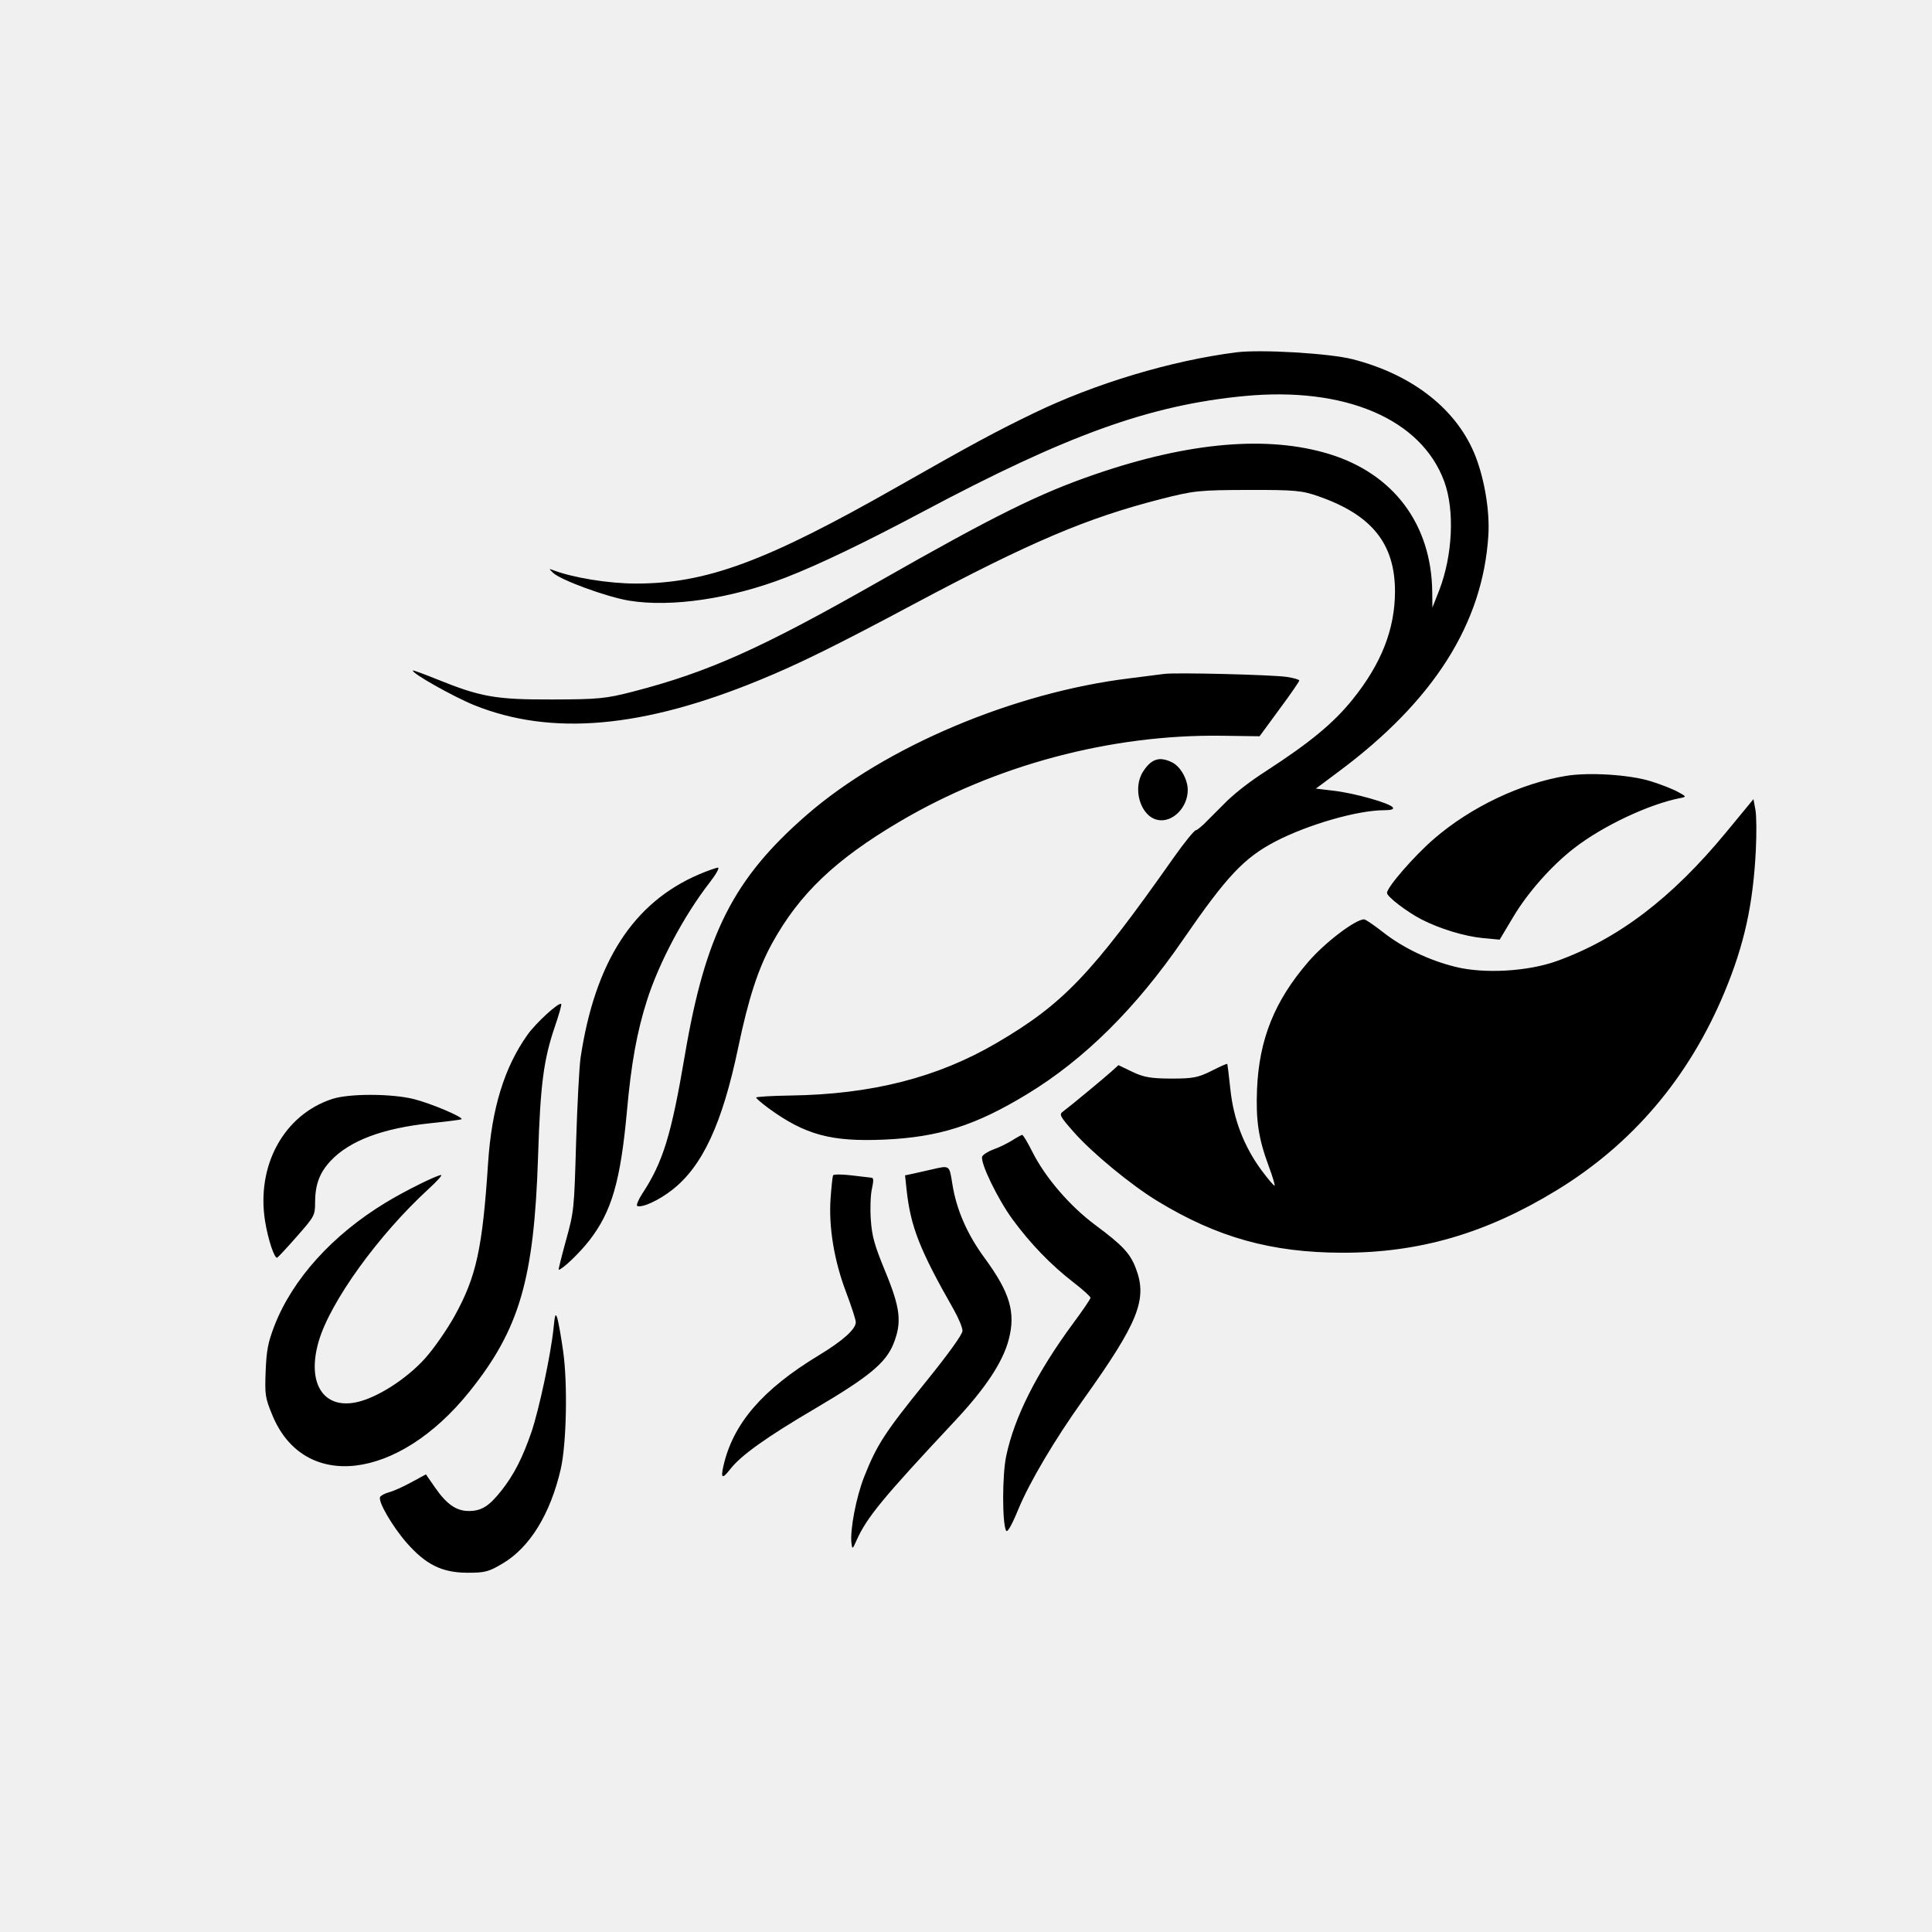
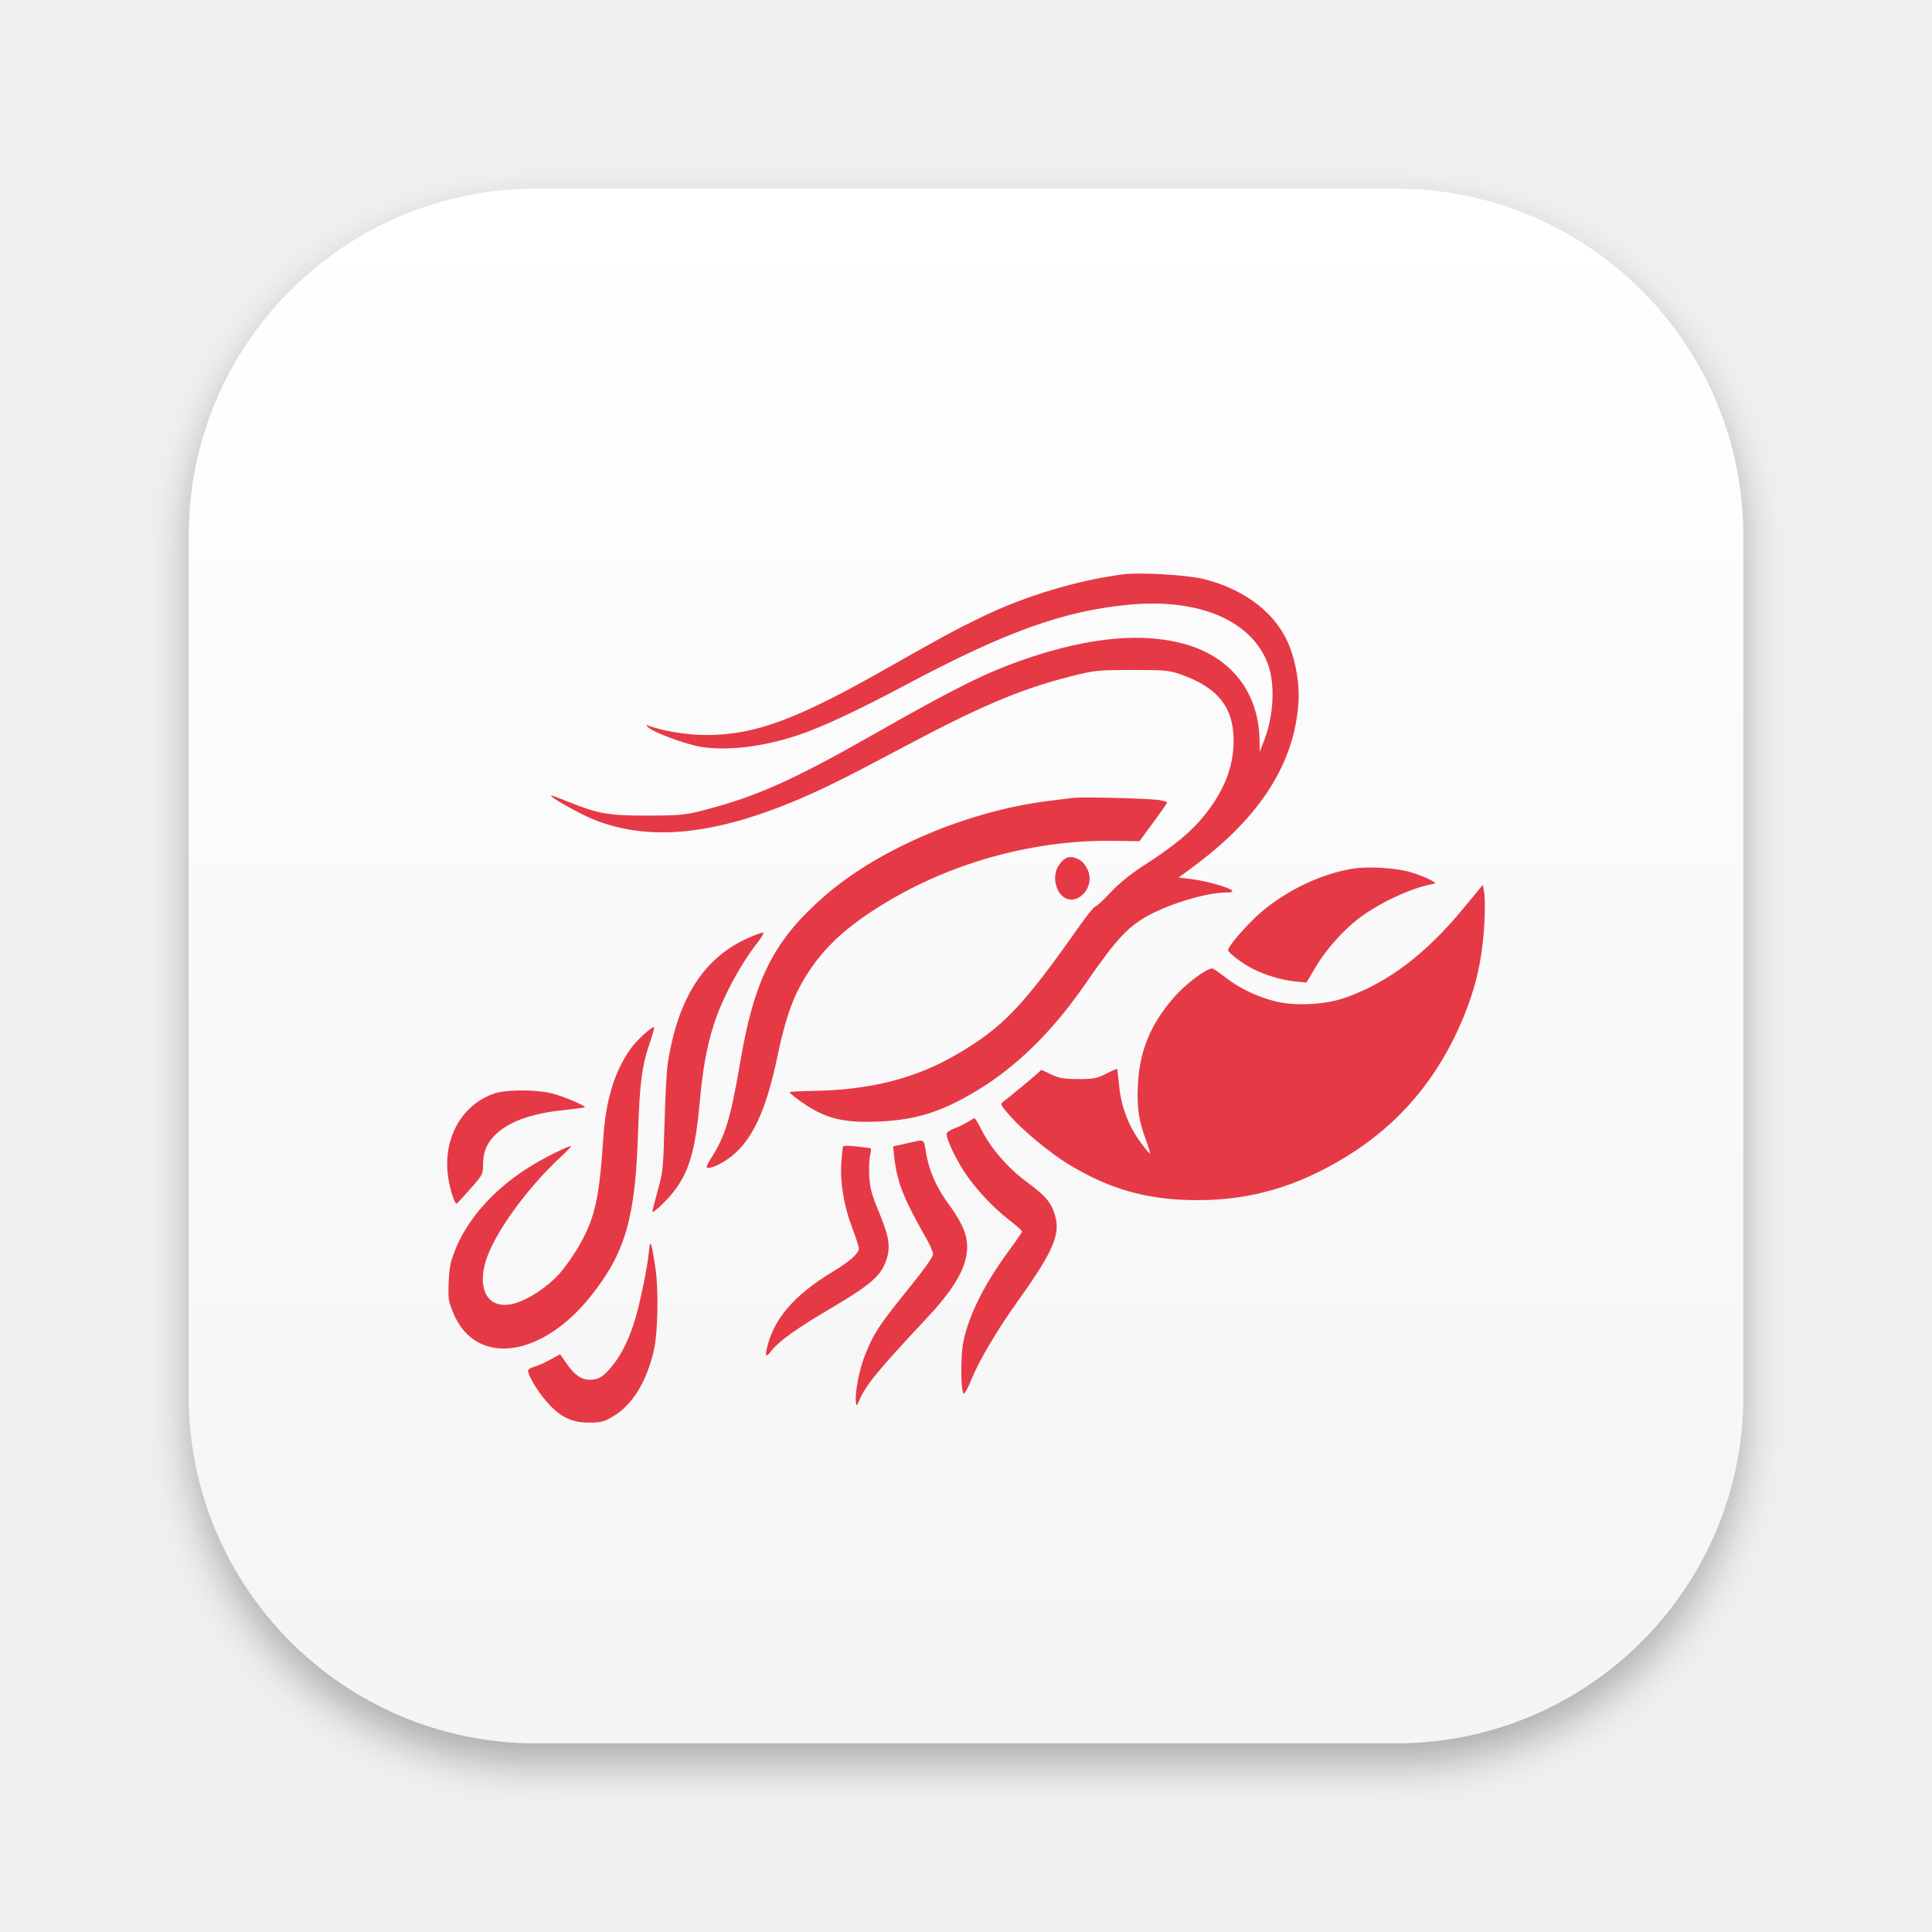
- <svg xmlns="http://www.w3.org/2000/svg" width="22" height="22" viewBox="0 0 22 22" fill="none">
-   <path d="M6.303 15.127C6.319 14.965 6.326 14.947 6.347 15.013C6.36 15.056 6.39 15.226 6.413 15.389C6.465 15.757 6.451 16.442 6.385 16.73C6.267 17.239 6.034 17.62 5.725 17.803C5.564 17.899 5.522 17.91 5.316 17.909C5.031 17.907 4.846 17.815 4.628 17.565C4.467 17.38 4.303 17.098 4.328 17.047C4.337 17.03 4.383 17.005 4.432 16.992C4.48 16.98 4.593 16.929 4.684 16.879L4.85 16.789L4.952 16.936C5.086 17.13 5.196 17.206 5.338 17.206C5.483 17.206 5.569 17.152 5.711 16.972C5.852 16.793 5.95 16.602 6.051 16.309C6.138 16.053 6.272 15.425 6.303 15.127ZM10.609 13.317C10.816 13.269 10.81 13.265 10.844 13.479C10.89 13.772 11.012 14.054 11.214 14.328C11.501 14.72 11.567 14.945 11.487 15.252C11.421 15.507 11.225 15.805 10.876 16.178C10.048 17.063 9.869 17.28 9.752 17.544C9.708 17.643 9.705 17.645 9.696 17.573C9.677 17.425 9.75 17.044 9.841 16.815C9.984 16.454 10.075 16.313 10.533 15.747C10.801 15.416 10.96 15.195 10.96 15.154C10.96 15.117 10.915 15.009 10.86 14.912C10.473 14.233 10.37 13.97 10.324 13.553L10.306 13.384L10.396 13.365C10.446 13.354 10.542 13.332 10.609 13.317ZM11.639 12.923C11.65 12.922 11.702 13.009 11.755 13.115C11.902 13.408 12.182 13.734 12.473 13.95C12.783 14.18 12.869 14.272 12.934 14.443C13.069 14.795 12.963 15.059 12.336 15.937C12.012 16.39 11.722 16.88 11.597 17.184C11.517 17.377 11.47 17.457 11.456 17.429C11.412 17.341 11.412 16.801 11.457 16.584C11.549 16.139 11.806 15.63 12.223 15.065C12.33 14.921 12.418 14.791 12.418 14.778C12.417 14.763 12.329 14.684 12.223 14.602C11.968 14.405 11.733 14.162 11.53 13.885C11.361 13.654 11.162 13.243 11.184 13.171C11.192 13.149 11.251 13.111 11.315 13.088C11.38 13.065 11.475 13.018 11.527 12.985C11.579 12.952 11.629 12.925 11.639 12.923ZM9.695 13.384C9.804 13.397 9.907 13.409 9.925 13.411C9.948 13.412 9.949 13.444 9.929 13.536C9.913 13.603 9.907 13.761 9.916 13.887C9.929 14.078 9.956 14.175 10.081 14.479C10.253 14.896 10.272 15.057 10.174 15.302C10.086 15.52 9.895 15.678 9.286 16.037C8.729 16.364 8.436 16.573 8.315 16.73C8.225 16.846 8.205 16.836 8.238 16.692C8.348 16.209 8.685 15.819 9.329 15.43C9.598 15.267 9.745 15.135 9.745 15.056C9.745 15.027 9.695 14.875 9.636 14.718C9.499 14.358 9.435 13.975 9.458 13.647C9.467 13.516 9.48 13.399 9.486 13.384C9.493 13.371 9.587 13.371 9.695 13.384ZM6.391 11.433C6.397 11.441 6.365 11.554 6.32 11.685C6.19 12.066 6.153 12.345 6.127 13.168C6.082 14.567 5.916 15.135 5.347 15.845C4.531 16.863 3.456 16.988 3.099 16.109C3.019 15.914 3.015 15.883 3.025 15.613C3.035 15.374 3.052 15.286 3.124 15.099C3.329 14.568 3.784 14.063 4.391 13.695C4.605 13.564 4.975 13.381 5.023 13.38C5.04 13.38 4.975 13.453 4.878 13.541C4.309 14.063 3.76 14.824 3.629 15.274C3.491 15.748 3.68 16.05 4.062 15.967C4.295 15.916 4.624 15.706 4.836 15.473C4.936 15.363 5.09 15.142 5.179 14.981C5.424 14.536 5.494 14.219 5.558 13.242C5.599 12.622 5.743 12.154 6.006 11.784C6.103 11.647 6.367 11.406 6.391 11.433ZM8.176 9.88C8.196 9.88 8.153 9.957 8.08 10.051C7.791 10.422 7.504 10.962 7.368 11.389C7.252 11.752 7.188 12.11 7.139 12.652C7.066 13.452 6.965 13.798 6.711 14.125C6.598 14.271 6.4 14.459 6.361 14.459C6.358 14.456 6.395 14.306 6.445 14.124C6.536 13.794 6.538 13.776 6.56 13.012C6.573 12.585 6.596 12.15 6.611 12.045C6.775 10.953 7.211 10.277 7.961 9.956C8.058 9.915 8.155 9.881 8.176 9.88ZM3.783 12.514C3.976 12.451 4.461 12.452 4.715 12.516C4.905 12.564 5.276 12.72 5.256 12.745C5.249 12.75 5.092 12.771 4.904 12.79C4.358 12.847 3.981 12.989 3.765 13.219C3.639 13.353 3.588 13.491 3.588 13.693C3.588 13.839 3.581 13.852 3.382 14.078C3.269 14.207 3.168 14.315 3.157 14.321C3.126 14.336 3.053 14.117 3.019 13.909C2.916 13.272 3.233 12.694 3.783 12.514ZM19.989 9.22C20.002 9.287 20.003 9.493 19.994 9.679C19.963 10.298 19.864 10.752 19.639 11.294C19.235 12.266 18.593 13.025 17.724 13.555C16.92 14.046 16.16 14.267 15.282 14.265C14.475 14.263 13.858 14.09 13.179 13.676C12.881 13.495 12.437 13.129 12.229 12.893C12.066 12.708 12.058 12.691 12.106 12.656C12.176 12.605 12.564 12.284 12.66 12.198L12.736 12.129L12.894 12.205C13.023 12.267 13.106 12.281 13.337 12.282C13.584 12.282 13.642 12.271 13.794 12.195C13.89 12.146 13.971 12.11 13.975 12.115C13.978 12.12 13.994 12.248 14.01 12.4C14.045 12.742 14.164 13.053 14.364 13.325C14.44 13.427 14.507 13.506 14.514 13.501C14.52 13.494 14.49 13.394 14.447 13.279C14.33 12.963 14.3 12.76 14.314 12.403C14.338 11.833 14.514 11.396 14.9 10.95C15.09 10.73 15.437 10.467 15.534 10.469C15.551 10.47 15.648 10.536 15.75 10.616C15.977 10.794 16.274 10.936 16.575 11.01C16.903 11.091 17.396 11.062 17.724 10.945C18.424 10.694 19.036 10.229 19.656 9.477L19.967 9.1L19.989 9.22ZM13.256 7.674C13.387 7.656 14.479 7.683 14.653 7.708C14.731 7.72 14.794 7.738 14.795 7.749C14.795 7.761 14.693 7.909 14.568 8.077L14.343 8.384L13.914 8.378C12.651 8.361 11.335 8.712 10.244 9.356C9.512 9.788 9.102 10.179 8.793 10.74C8.635 11.026 8.523 11.368 8.407 11.924C8.226 12.792 8.001 13.278 7.655 13.549C7.502 13.669 7.314 13.755 7.257 13.733C7.242 13.727 7.268 13.663 7.314 13.592C7.55 13.233 7.644 12.926 7.798 12.019C8.032 10.637 8.353 10.004 9.187 9.279C10.08 8.503 11.543 7.885 12.864 7.724C13.027 7.704 13.204 7.681 13.256 7.674ZM14.079 4.012C14.355 3.977 15.137 4.023 15.4 4.09C16.093 4.267 16.6 4.67 16.805 5.204C16.908 5.475 16.965 5.826 16.948 6.098C16.885 7.1 16.327 7.98 15.244 8.786L14.984 8.98L15.193 9.005C15.428 9.033 15.818 9.143 15.859 9.193C15.877 9.214 15.844 9.226 15.763 9.226C15.46 9.226 14.896 9.388 14.521 9.583C14.164 9.77 13.966 9.982 13.473 10.698C12.933 11.484 12.346 12.065 11.693 12.461C11.107 12.817 10.688 12.95 10.067 12.977C9.464 13.003 9.168 12.923 8.752 12.62C8.675 12.563 8.612 12.509 8.61 12.498C8.61 12.489 8.785 12.478 8.998 12.475C9.926 12.462 10.678 12.27 11.351 11.875C12.106 11.433 12.43 11.094 13.359 9.774C13.482 9.599 13.599 9.455 13.618 9.454C13.627 9.454 13.66 9.429 13.705 9.388L13.98 9.113C14.102 9 14.246 8.89 14.417 8.78C14.915 8.457 15.183 8.236 15.398 7.97C15.728 7.562 15.884 7.167 15.885 6.736C15.885 6.192 15.623 5.865 15.018 5.653C14.828 5.586 14.752 5.578 14.214 5.579C13.652 5.581 13.598 5.586 13.215 5.684C12.375 5.899 11.732 6.172 10.402 6.881C9.521 7.351 9.094 7.562 8.652 7.743C7.318 8.292 6.278 8.384 5.398 8.029C5.16 7.932 4.681 7.662 4.702 7.635C4.706 7.631 4.83 7.676 4.978 7.736C5.476 7.937 5.644 7.967 6.288 7.965C6.812 7.964 6.901 7.955 7.206 7.876C8.069 7.653 8.67 7.383 10.014 6.618C11.327 5.87 11.839 5.617 12.473 5.4C13.544 5.032 14.442 4.956 15.142 5.172C15.871 5.398 16.3 5.972 16.309 6.739L16.311 6.919L16.388 6.723C16.542 6.325 16.566 5.81 16.446 5.483C16.185 4.771 15.315 4.4 14.168 4.51C13.093 4.613 12.155 4.951 10.514 5.824C9.849 6.178 9.324 6.43 8.948 6.576C8.326 6.817 7.647 6.918 7.166 6.84C6.912 6.799 6.379 6.604 6.296 6.521C6.249 6.475 6.25 6.473 6.297 6.492C6.523 6.578 6.925 6.644 7.233 6.645C8.042 6.647 8.721 6.396 10.231 5.536C11.085 5.051 11.325 4.921 11.767 4.707C12.469 4.367 13.338 4.106 14.079 4.012ZM17.833 8.835C18.094 8.792 18.556 8.821 18.797 8.896C18.907 8.93 19.046 8.984 19.104 9.016C19.203 9.069 19.205 9.074 19.142 9.086C18.786 9.153 18.253 9.403 17.924 9.659C17.67 9.855 17.399 10.161 17.234 10.437L17.077 10.7L16.884 10.682C16.672 10.661 16.391 10.575 16.184 10.468C16.017 10.381 15.794 10.21 15.794 10.168C15.794 10.103 16.103 9.747 16.329 9.552C16.748 9.19 17.316 8.92 17.833 8.835ZM13.017 8.785C13.112 8.639 13.205 8.61 13.35 8.683C13.444 8.731 13.525 8.876 13.525 8.996C13.525 9.2 13.344 9.376 13.176 9.335C12.984 9.289 12.893 8.975 13.017 8.785Z" fill="black" />
+ <svg xmlns="http://www.w3.org/2000/svg" width="1024" height="1024" viewBox="0 0 1024 1024" fill="none">
+   <g filter="url(#filter0_d_159_34)">
+     <rect x="100" y="100" width="824" height="824" rx="184" fill="white" />
+     <rect x="100" y="100" width="824" height="824" rx="184" fill="url(#paint0_linear_159_34)" fill-opacity="0.41" />
+   </g>
+   <path fill-rule="evenodd" clip-rule="evenodd" d="M343.869 663.994C344.41 658.75 344.631 658.176 345.283 660.313C345.709 661.705 346.675 667.17 347.432 672.459C349.133 684.352 348.666 706.564 346.521 715.863C342.718 732.344 335.165 744.64 325.195 750.574C319.973 753.681 318.607 754.034 311.939 753.997C302.719 753.947 296.746 750.958 289.676 742.859C284.462 736.886 279.16 727.727 279.981 726.114C280.266 725.555 281.773 724.766 283.329 724.361C284.886 723.955 288.571 722.307 291.518 720.698L296.878 717.771L300.147 722.509C304.477 728.781 308.027 731.276 312.632 731.281C317.322 731.286 320.12 729.532 324.719 723.698C329.284 717.908 332.457 711.703 335.698 702.234C338.527 693.967 342.877 673.611 343.869 663.994ZM483.175 605.427C489.885 603.885 489.679 603.742 490.765 610.663C492.253 620.154 496.224 629.272 502.737 638.157C512.025 650.826 514.183 658.104 511.6 668.051C509.463 676.278 503.081 685.93 491.802 697.994C465.023 726.633 459.247 733.657 455.458 742.192C454.032 745.401 453.941 745.448 453.645 743.117C453.038 738.35 455.396 726.01 458.33 718.594C462.952 706.913 465.899 702.368 480.719 684.064C489.388 673.358 494.532 666.204 494.532 664.857C494.532 663.676 493.08 660.162 491.307 657.047C478.782 635.065 475.431 626.574 473.953 613.075L473.354 607.61L476.299 606.97C477.919 606.618 481.012 605.923 483.175 605.427ZM516.53 592.697C516.855 592.672 518.526 595.451 520.243 598.874C525.003 608.366 534.056 618.897 543.459 625.884C553.499 633.343 556.287 636.326 558.402 641.861C562.76 653.261 559.344 661.795 539.051 690.202C528.581 704.86 519.178 720.712 515.124 730.54C512.555 736.772 511.054 739.395 510.585 738.477C509.142 735.648 509.153 718.152 510.604 711.13C513.582 696.719 521.893 680.248 535.41 661.968C538.854 657.312 541.68 653.142 541.691 652.7C541.703 652.26 538.86 649.699 535.377 647.01C527.14 640.65 519.539 632.782 512.973 623.823C507.503 616.358 501.059 603.046 501.794 600.727C502.025 599.998 503.926 598.782 506.018 598.026C508.11 597.27 511.198 595.771 512.88 594.697C514.562 593.622 516.204 592.723 516.53 592.697ZM446.853 607.591C447.063 607.179 450.113 607.191 453.629 607.617C457.144 608.044 460.48 608.423 461.043 608.459C461.802 608.508 461.832 609.546 461.157 612.493C460.658 614.677 460.474 619.795 460.749 623.869C461.168 630.066 462.042 633.198 466.096 643.017C471.665 656.506 472.252 661.728 469.086 669.652C466.266 676.708 460.083 681.827 440.364 693.432C422.352 704.033 412.898 710.784 408.978 715.849C406.067 719.609 405.399 719.282 406.46 714.617C410.009 699.006 420.909 686.398 441.752 673.797C450.474 668.524 455.217 664.265 455.217 661.706C455.217 660.793 453.628 655.865 451.685 650.758C447.259 639.118 445.202 626.727 445.935 616.105C446.229 611.835 446.642 608.005 446.853 607.591ZM334.258 555.811C337.405 551.378 345.974 543.578 346.714 544.473C346.916 544.717 345.889 548.395 344.434 552.645C340.208 564.977 339.03 573.994 338.168 600.625C336.702 645.881 331.351 664.241 312.927 687.225C286.536 720.148 251.762 724.218 240.187 695.74C237.621 689.423 237.475 688.445 237.82 679.704C238.124 671.999 238.674 669.139 241.013 663.085C247.647 645.912 262.384 629.573 281.99 617.653C288.93 613.432 300.927 607.467 302.475 607.466C303.015 607.466 300.892 609.817 297.758 612.692C279.338 629.582 261.593 654.203 257.356 668.748C252.888 684.086 259.02 693.876 271.394 691.165C278.912 689.518 289.558 682.718 296.401 675.19C299.632 671.636 304.628 664.47 307.503 659.263C315.457 644.86 317.686 634.642 319.769 603.039C321.092 582.96 325.742 567.804 334.258 555.811ZM404.451 494.252C405.121 494.24 403.727 496.731 401.352 499.786C392.015 511.801 382.734 529.251 378.334 543.071C374.594 554.817 372.487 566.392 370.896 583.908C368.545 609.818 365.301 620.995 357.057 631.594C353.392 636.306 347.026 642.39 345.761 642.39C345.606 642.39 346.828 637.509 348.477 631.542C351.425 620.87 351.485 620.29 352.195 595.567C352.592 581.747 353.33 567.677 353.836 564.301C359.128 528.948 373.252 507.096 397.516 496.719C400.66 495.375 403.781 494.265 404.451 494.252ZM262.352 579.469C268.604 577.43 284.255 577.449 292.475 579.505C298.626 581.044 310.63 586.114 309.981 586.9C309.826 587.085 304.705 587.758 298.6 588.395C280.918 590.239 268.743 594.822 261.744 602.265C257.684 606.584 256.017 611.043 256.017 617.585C256.017 622.32 255.795 622.734 249.348 630.055C245.679 634.219 242.414 637.756 242.091 637.912C241.09 638.394 238.724 631.322 237.628 624.576C234.285 603.992 244.542 585.278 262.352 579.469ZM786.636 472.877C787.037 475.017 787.12 481.705 786.82 487.739C785.825 507.763 782.594 522.441 775.312 540.004C762.271 571.455 741.492 596 713.391 613.148C687.364 629.029 662.762 636.176 634.369 636.101C608.24 636.033 588.273 630.449 566.297 617.066C556.678 611.207 542.306 599.342 535.596 591.718C530.326 585.732 530.039 585.177 531.614 584.03C533.874 582.382 546.418 572.028 549.538 569.234L552.014 567.017L557.129 569.459C561.299 571.451 563.937 571.907 571.417 571.932C579.432 571.959 581.303 571.604 586.228 569.116C589.324 567.551 591.953 566.383 592.072 566.52C592.187 566.658 592.694 570.81 593.197 575.743C594.329 586.814 598.186 596.873 604.671 605.663C607.16 609.037 609.349 611.611 609.536 611.386C609.721 611.158 608.744 607.922 607.362 604.194C603.584 593.993 602.589 587.429 603.068 575.858C603.833 557.417 609.522 543.299 622.01 528.848C628.139 521.755 639.386 513.23 642.521 513.301C643.057 513.314 646.199 515.446 649.504 518.039C656.865 523.815 666.468 528.402 676.208 530.791C686.826 533.398 702.755 532.495 713.391 528.683C736.016 520.572 755.808 505.523 775.859 481.183L785.906 468.985L786.636 472.877ZM568.796 422.881C572.993 422.3 608.352 423.163 614.009 423.986C616.532 424.353 618.593 424.95 618.589 425.312C618.584 425.676 615.29 430.443 611.269 435.907L603.955 445.842L590.088 445.653C549.231 445.094 506.692 456.422 471.38 477.264C447.68 491.252 434.418 503.898 424.413 522.05C419.308 531.312 415.711 542.374 411.951 560.372C406.084 588.453 398.807 604.169 387.615 612.931C382.642 616.824 376.562 619.627 374.711 618.88C374.232 618.686 375.083 616.634 376.603 614.32C384.232 602.693 387.273 592.8 392.241 563.447C399.812 518.715 410.187 498.253 437.199 474.778C466.07 449.687 513.393 429.671 556.127 424.474C561.413 423.832 567.114 423.115 568.796 422.881ZM595.443 304.387C604.387 303.254 629.69 304.762 638.194 306.936C660.596 312.661 677.009 325.671 683.633 342.956C686.988 351.71 688.804 363.087 688.252 371.89C686.221 404.307 668.183 432.777 633.147 458.861L624.729 465.127L631.492 465.94C639.097 466.853 651.697 470.406 653.021 472.009C653.601 472.711 652.553 473.065 649.9 473.065C640.12 473.065 621.869 478.333 609.755 484.652C598.207 490.676 591.766 497.519 575.837 520.687C558.346 546.128 539.37 564.934 518.25 577.756C499.276 589.278 485.717 593.579 465.638 594.447C446.118 595.291 436.571 592.688 423.108 582.855C420.586 581.011 418.523 579.247 418.524 578.934C418.526 578.62 424.172 578.284 431.07 578.188C461.093 577.767 485.427 571.57 507.201 558.8C531.614 544.483 542.107 533.498 572.168 490.79C576.162 485.115 579.928 480.472 580.534 480.472C581.142 480.47 584.744 477.152 588.54 473.095C593.185 468.131 599.015 463.406 606.364 458.652C622.493 448.215 631.165 441.061 638.139 432.437C648.815 419.237 653.843 406.455 653.85 392.501C653.858 374.907 645.401 364.322 625.847 357.457C619.671 355.29 617.234 355.069 599.812 355.104C581.641 355.14 579.875 355.325 567.485 358.491C540.309 365.435 519.505 374.288 476.486 397.218C447.973 412.417 434.153 419.224 419.858 425.108C376.695 442.872 343.054 445.82 314.586 434.33C306.865 431.214 291.386 422.468 292.084 421.616C292.204 421.472 296.227 422.938 301.024 424.875C317.115 431.374 322.554 432.325 343.385 432.28C360.36 432.241 363.221 431.965 373.091 429.409C401.001 422.18 420.449 413.467 463.954 388.701C506.411 364.533 522.968 356.325 543.459 349.295C578.142 337.396 607.189 334.921 629.83 341.934C653.448 349.252 667.281 367.805 667.598 392.593L667.673 398.455L670.136 392.106C675.124 379.243 675.908 362.559 672.021 351.976C663.565 328.948 635.43 316.937 598.308 320.506C563.525 323.85 533.183 334.758 480.117 362.991C458.584 374.448 441.605 382.598 429.443 387.316C409.297 395.13 387.362 398.39 371.78 395.886C363.561 394.565 346.345 388.245 343.644 385.557C342.137 384.058 342.138 384.02 343.664 384.607C350.988 387.419 363.995 389.55 373.975 389.57C400.135 389.624 422.079 381.507 470.943 353.705C498.56 337.992 506.35 333.786 520.63 326.873C543.36 315.871 571.453 307.428 595.443 304.387ZM716.886 460.435C725.345 459.046 740.296 459.991 748.086 462.404C751.665 463.513 756.136 465.256 758.019 466.279C761.208 468.009 761.293 468.165 759.259 468.546C747.715 470.714 730.468 478.811 719.814 487.067C711.594 493.436 702.822 503.34 697.507 512.251L692.422 520.776L686.191 520.169C679.333 519.501 670.252 516.734 663.557 513.269C658.127 510.459 650.923 504.927 650.922 503.567C650.922 501.456 660.91 489.962 668.235 483.641C681.798 471.938 700.162 463.179 716.886 460.435ZM561.053 458.832C564.137 454.083 567.154 453.156 571.824 455.519C574.897 457.075 577.532 461.755 577.532 465.657C577.532 472.25 571.658 477.938 566.212 476.619C560.014 475.117 557.07 464.966 561.053 458.832Z" fill="#E63946" />
+   <defs>
+     <filter id="filter0_d_159_34" x="78" y="89" width="868" height="868" filterUnits="userSpaceOnUse" color-interpolation-filters="sRGB">
+       <feFlood flood-opacity="0" result="BackgroundImageFix" />
+       <feColorMatrix in="SourceAlpha" type="matrix" values="0 0 0 0 0 0 0 0 0 0 0 0 0 0 0 0 0 0 127 0" result="hardAlpha" />
+       <feOffset dy="11" />
+       <feGaussianBlur stdDeviation="11" />
+       <feColorMatrix type="matrix" values="0 0 0 0 0 0 0 0 0 0 0 0 0 0 0 0 0 0 0.28 0" />
+       <feBlend mode="normal" in2="BackgroundImageFix" result="effect1_dropShadow_159_34" />
+       <feBlend mode="normal" in="SourceGraphic" in2="effect1_dropShadow_159_34" result="shape" />
+     </filter>
+     <linearGradient id="paint0_linear_159_34" x1="512" y1="100" x2="512" y2="924" gradientUnits="userSpaceOnUse">
+       <stop stop-opacity="0" />
+       <stop offset="1" stop-opacity="0.1" />
+     </linearGradient>
+   </defs>
</svg>
